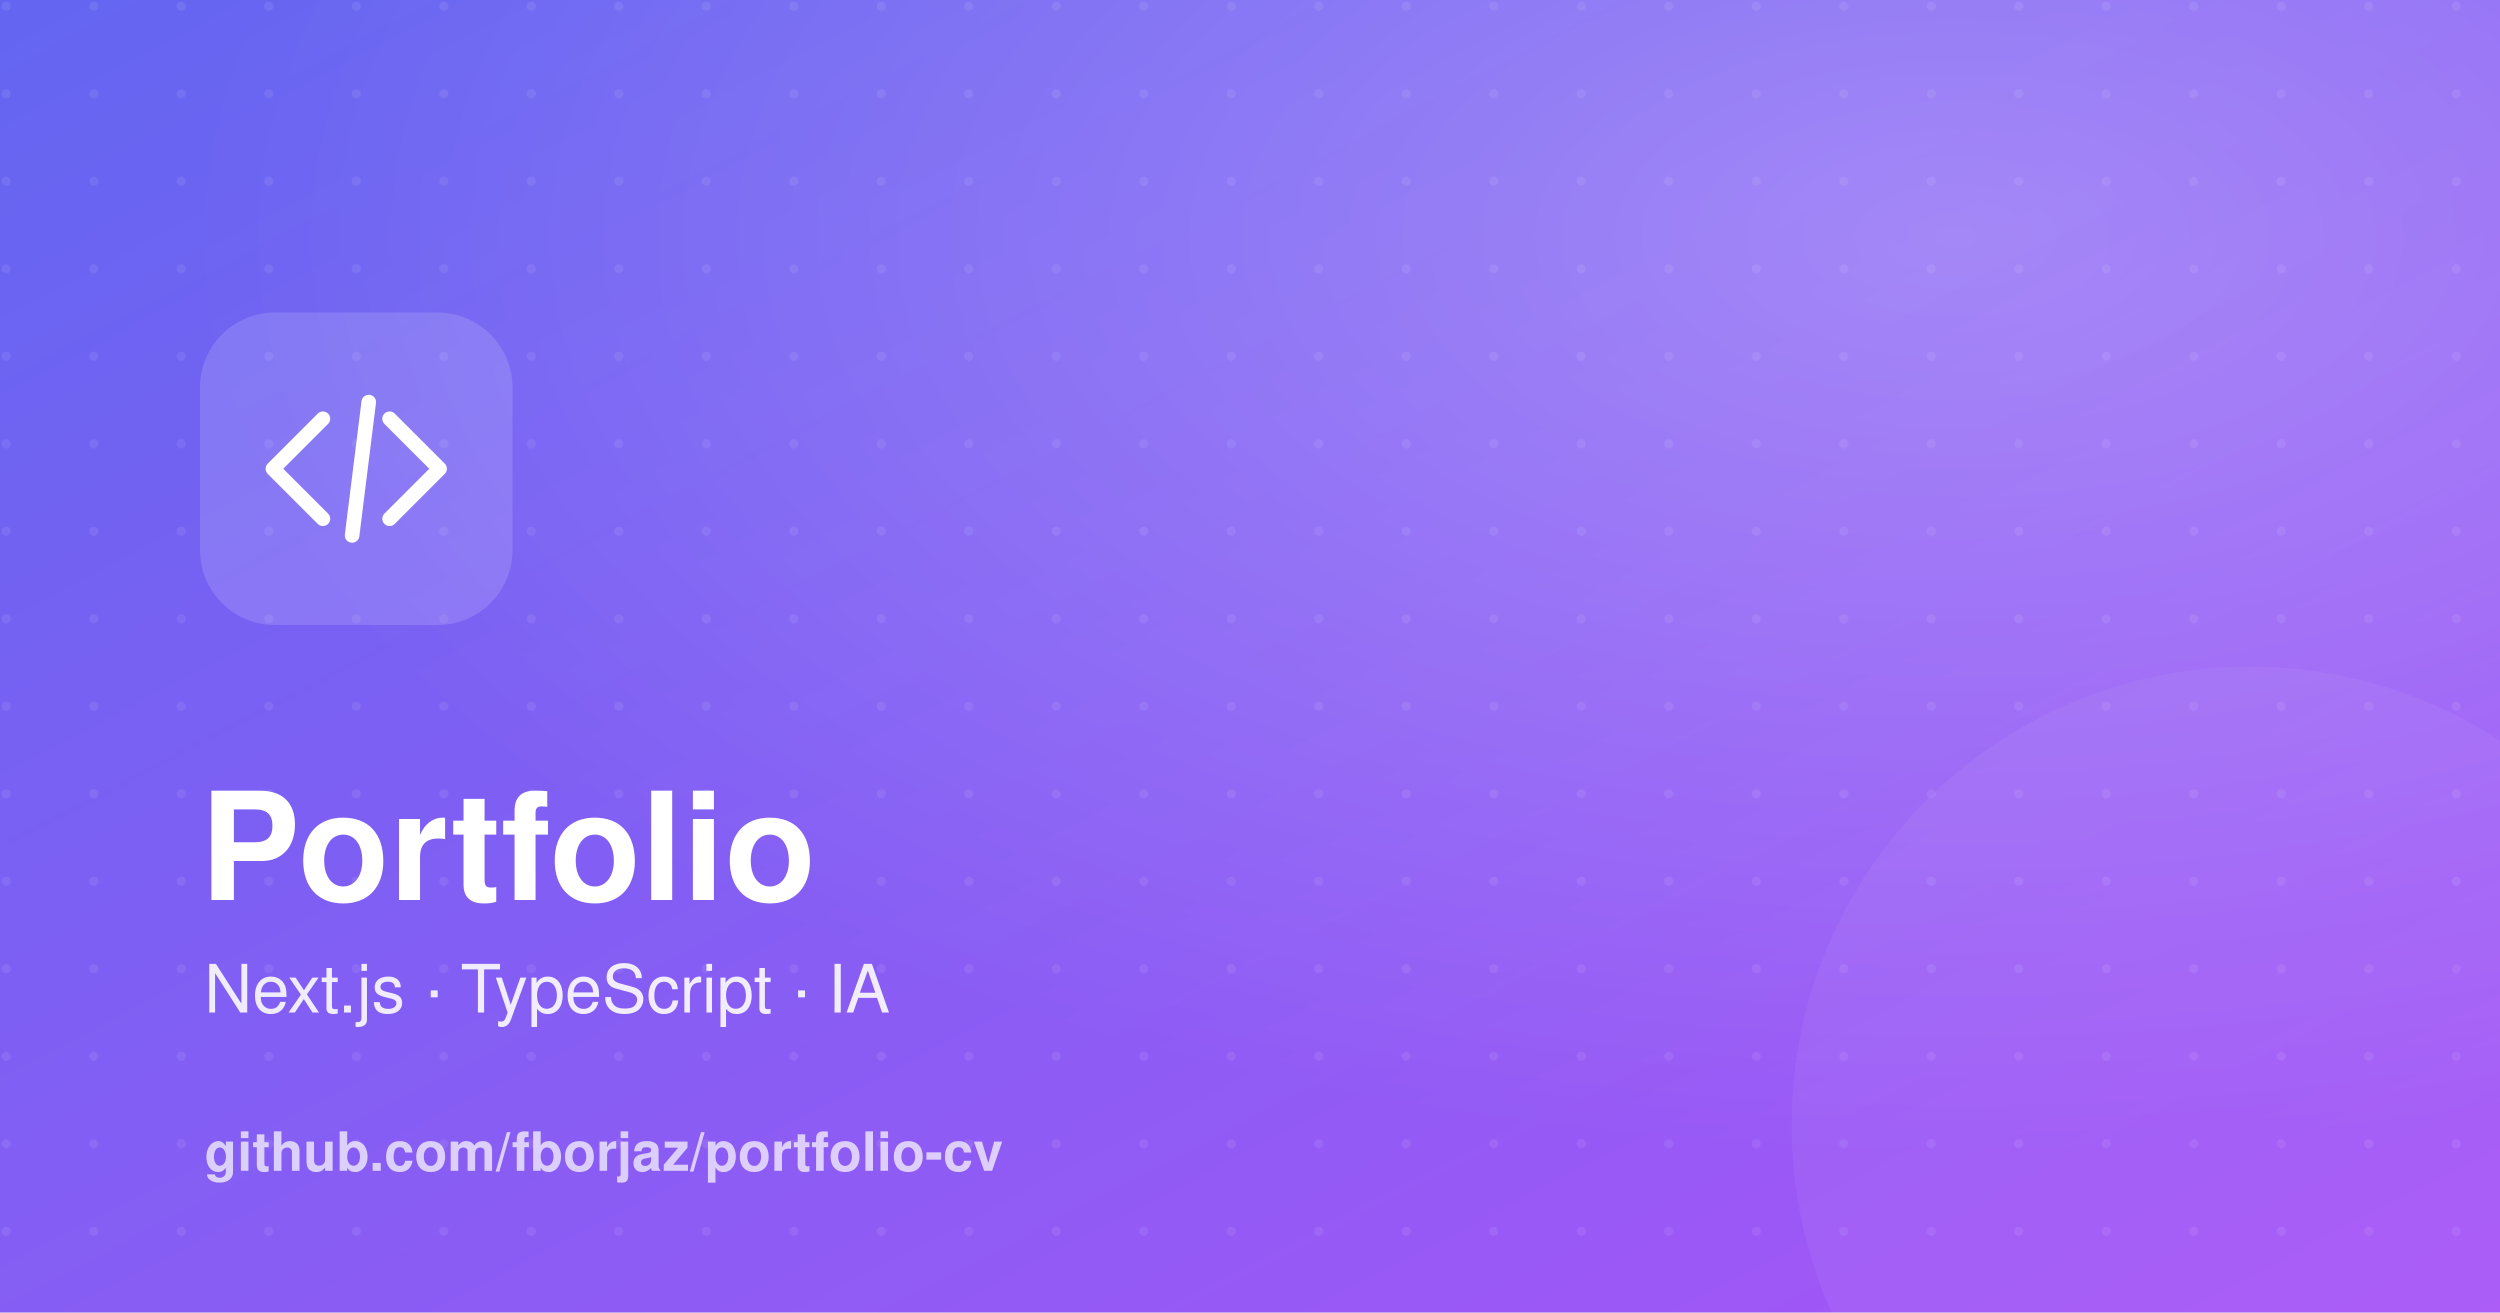
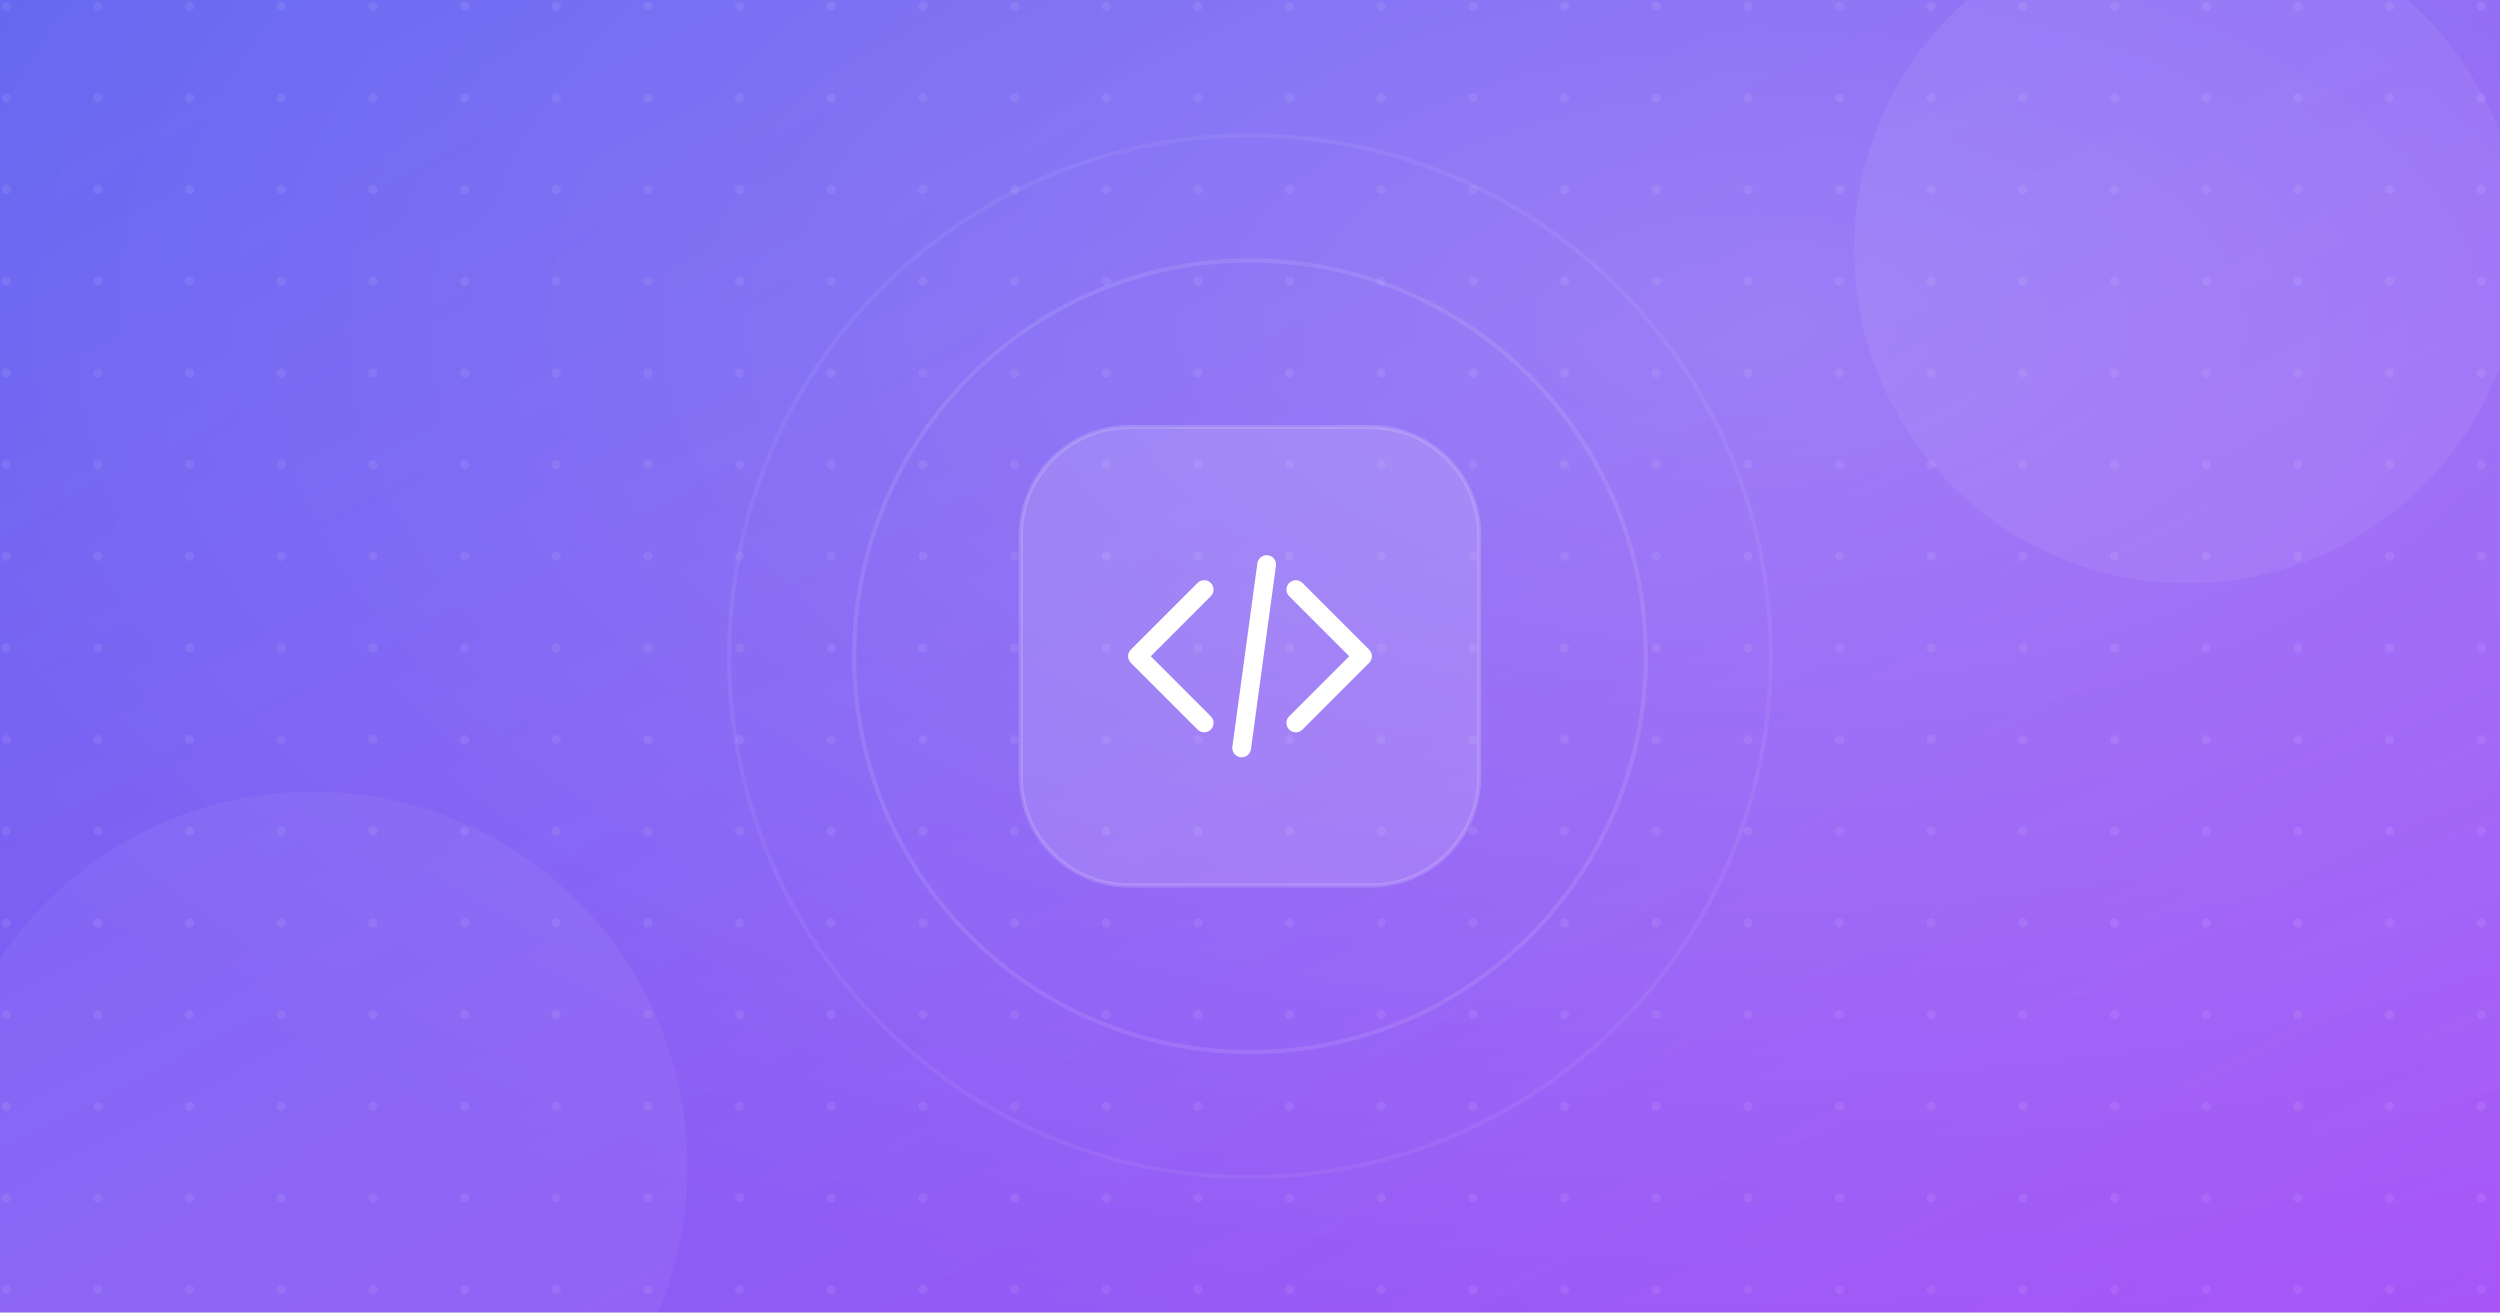
<svg xmlns="http://www.w3.org/2000/svg" width="1200" height="630" viewBox="0 0 1200 630" role="img" aria-label="Portfolio Personal">
  <defs>
    <linearGradient id="bg" x1="0" y1="0" x2="1" y2="1">
      <stop offset="0" stop-color="#6366f1" />
      <stop offset="1" stop-color="#a855f7" />
    </linearGradient>
-     <radialGradient id="glow" cx="0.78" cy="0.18" r="0.7">
-       <stop offset="0" stop-color="#ffffff" stop-opacity="0.26" />
+     <radialGradient id="glow" cx="0.7" cy="0.25" r="0.8">
+       <stop offset="0" stop-color="#ffffff" stop-opacity="0.2" />
      <stop offset="1" stop-color="#ffffff" stop-opacity="0" />
    </radialGradient>
-     <pattern id="dots" width="42" height="42" patternUnits="userSpaceOnUse">
+     <pattern id="dots" width="44" height="44" patternUnits="userSpaceOnUse">
      <circle cx="3" cy="3" r="2.2" fill="#ffffff" fill-opacity="0.08" />
    </pattern>
  </defs>
  <rect width="1200" height="630" fill="url(#bg)" />
  <rect width="1200" height="630" fill="url(#dots)" />
  <rect width="1200" height="630" fill="url(#glow)" />
-   <circle cx="1080" cy="540" r="220" fill="#ffffff" fill-opacity="0.05" />
-   <g transform="translate(96,150)">
-     <rect width="150" height="150" rx="36" fill="#ffffff" fill-opacity="0.14" />
-     <g transform="translate(75,75)" stroke="#ffffff" stroke-width="7" fill="none" stroke-linecap="round" stroke-linejoin="round">
-       <path d="M-16 -24 L-40 0 L-16 24" />
-       <path d="M16 -24 L40 0 L16 24" />
-       <path d="M-2 32 L6 -32" />
-     </g>
+   <circle cx="1050" cy="120" r="160" fill="#ffffff" fill-opacity="0.06" />
+   <circle cx="150" cy="560" r="180" fill="#ffffff" fill-opacity="0.05" />
+   <circle cx="600" cy="315" r="250" fill="none" stroke="#ffffff" stroke-opacity="0.06" stroke-width="2" />
+   <circle cx="600" cy="315" r="190" fill="none" stroke="#ffffff" stroke-opacity="0.10" stroke-width="2" />
+   <rect x="490" y="205" width="220" height="220" rx="52" fill="#ffffff" fill-opacity="0.13" stroke="#ffffff" stroke-opacity="0.16" stroke-width="2" />
+   <g transform="translate(600,315)" stroke="#ffffff" stroke-width="9" fill="none" stroke-linecap="round" stroke-linejoin="round">
+     <path d="M-22 -32 L-54 0 L-22 32" />
+     <path d="M22 -32 L54 0 L22 32" />
+     <path d="M-4 44 L8 -44" />
  </g>
-   <text x="96" y="432" font-family="Segoe UI, Helvetica, Arial, sans-serif" font-size="72" font-weight="800" fill="#ffffff">Portfolio</text>
-   <text x="98" y="486" font-family="Segoe UI, Helvetica, Arial, sans-serif" font-size="32" font-weight="500" fill="#ffffff" fill-opacity="0.88">Next.js · TypeScript · IA</text>
-   <text x="98" y="562" font-family="Segoe UI, Helvetica, Arial, sans-serif" font-size="26" font-weight="600" fill="#ffffff" fill-opacity="0.7">github.com/fborjaz/portfolio-cv</text>
</svg>
